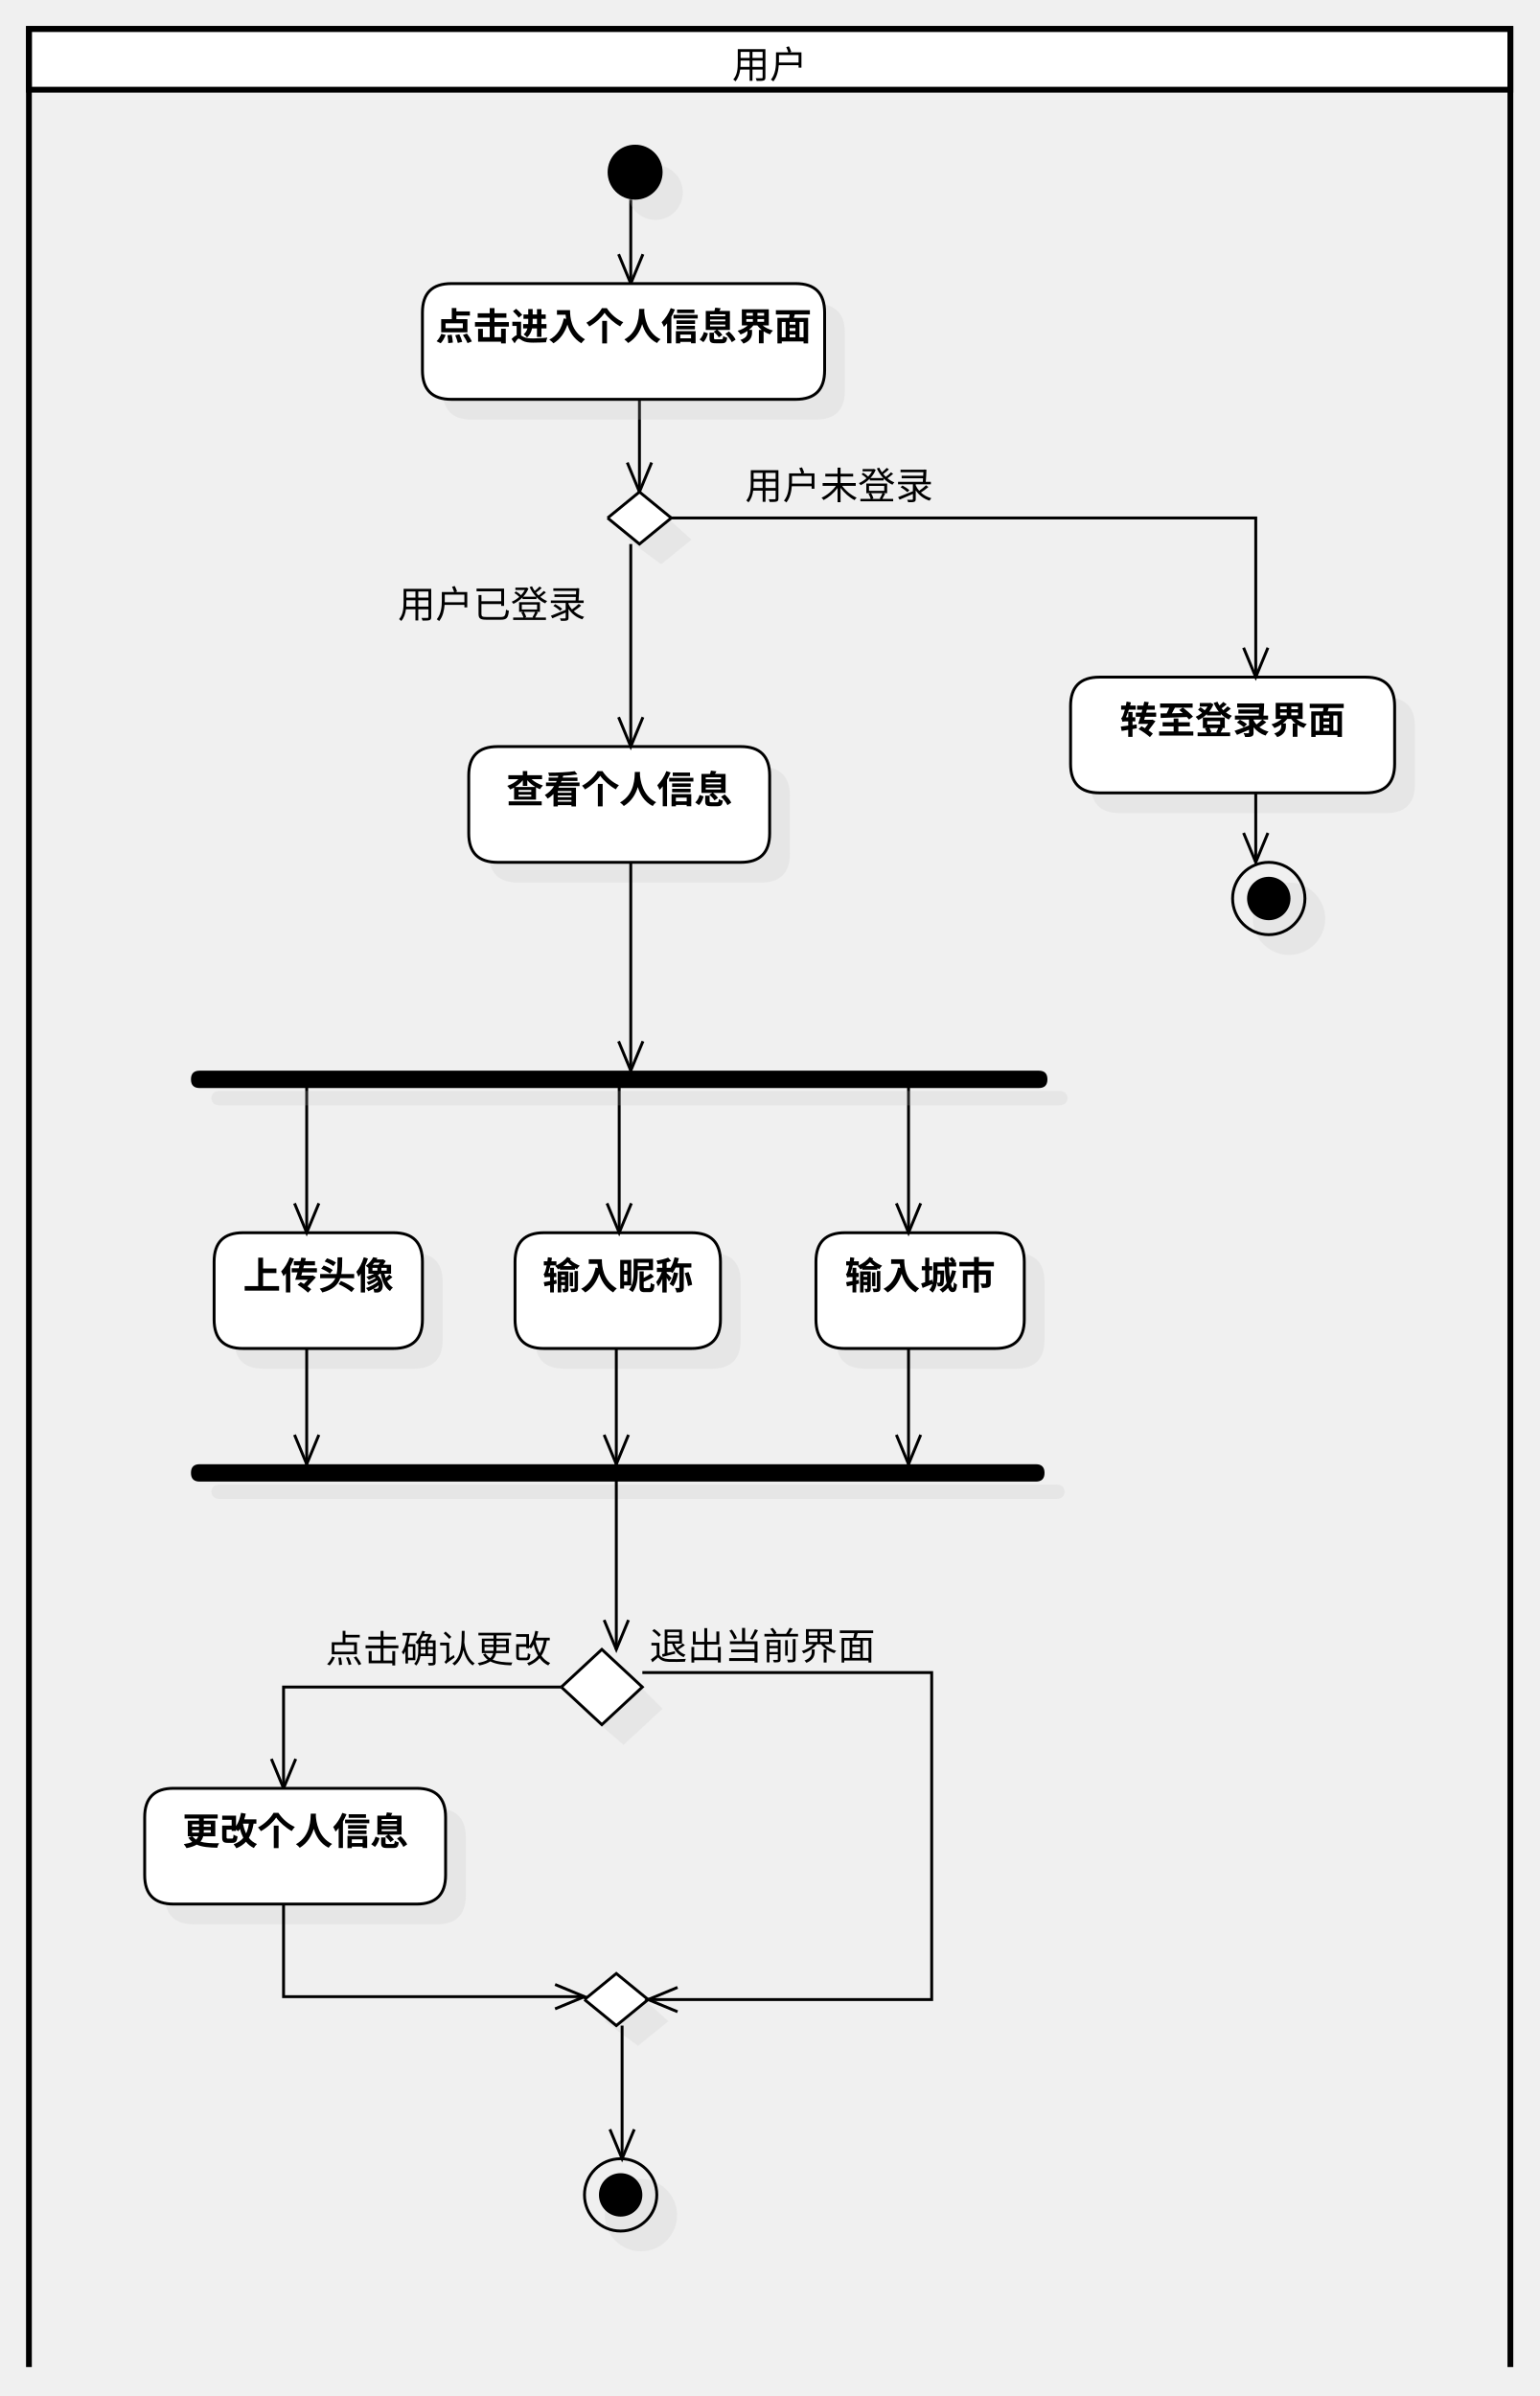
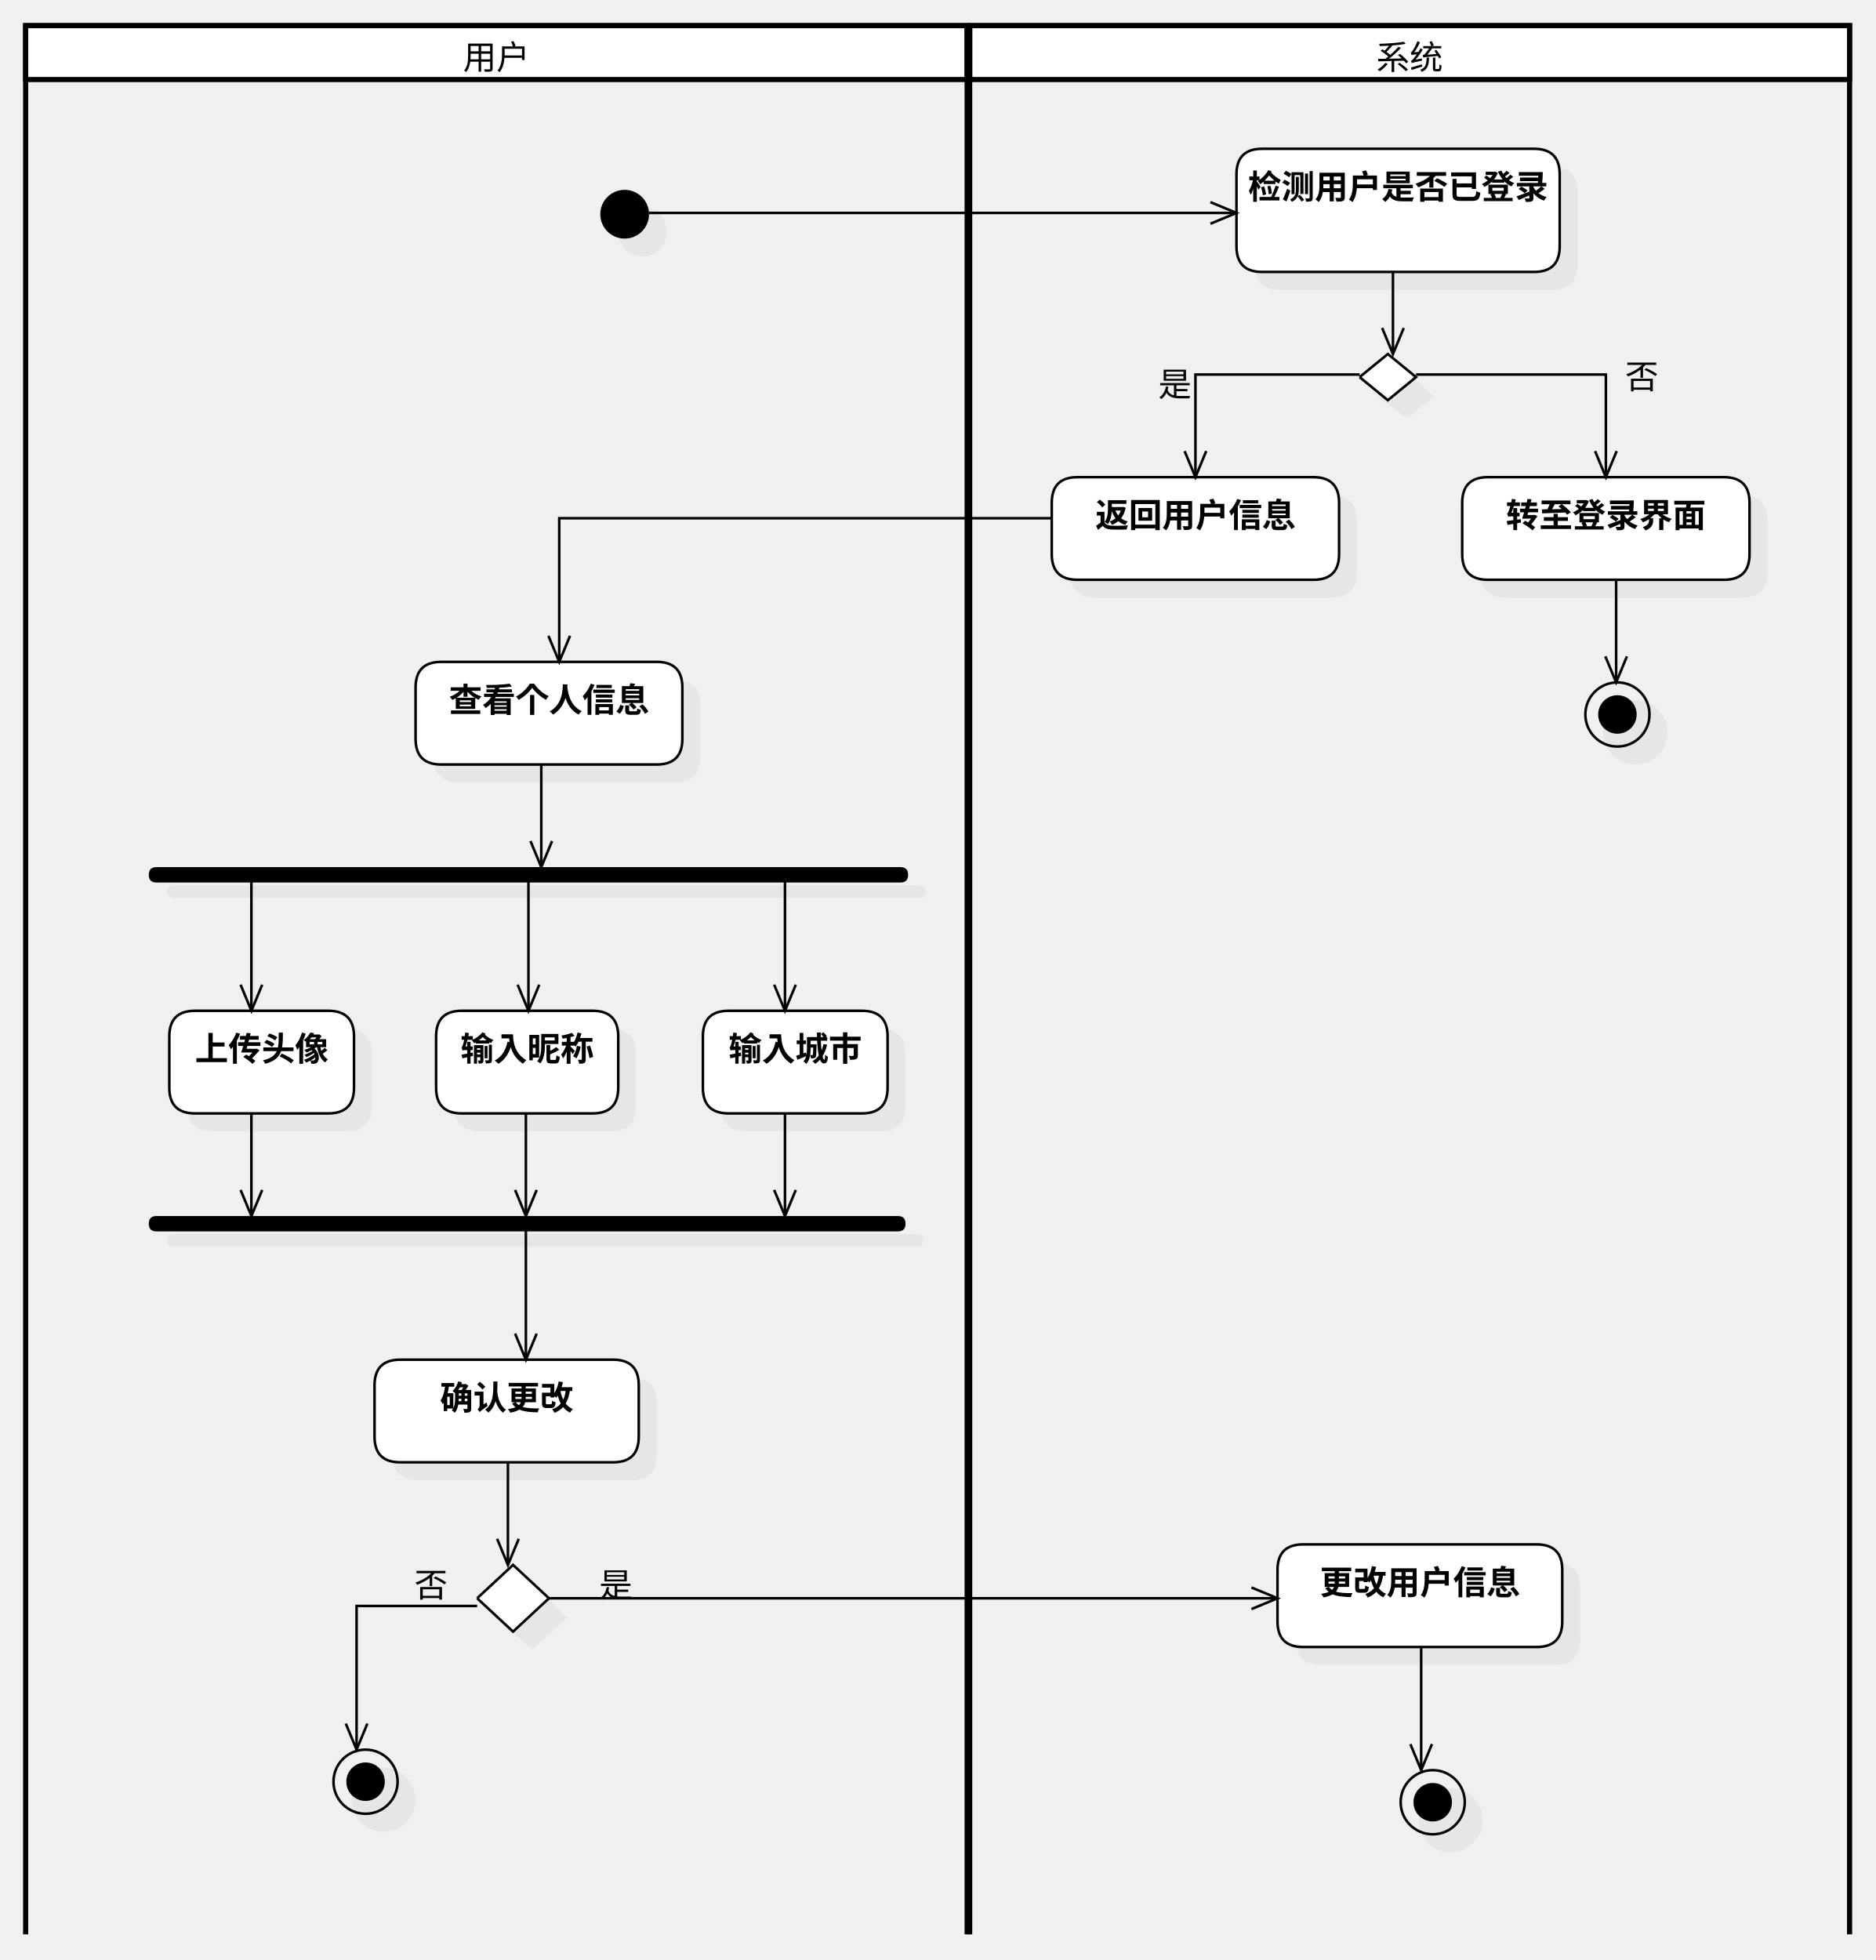
- <svg xmlns="http://www.w3.org/2000/svg" version="1.1" width="532" height="828">
+ <svg xmlns="http://www.w3.org/2000/svg" version="1.1" width="731" height="764">
  <defs />
  <g>
-     <g transform="translate(-174,-6) scale(1,1)">
-       <rect fill="#ffffff" stroke="none" x="184" y="16" width="512" height="21" />
-     </g>
-     <g transform="translate(-174,-6) scale(1,1)">
-       <path fill="none" stroke="#000000" d="M 184 16 L 696 16 L 696 37 L 184 37 L 184 16 Z Z" stroke-miterlimit="10" stroke-width="2" />
-     </g>
-     <g transform="translate(-174,-6) scale(1,1)">
-       <path fill="none" stroke="#000000" d="M 184 824 L 184 16 L 696 16 L 696 824" stroke-miterlimit="10" stroke-width="2" />
-     </g>
-     <g transform="translate(-174,-6) scale(1,1)">
-       <g>
-         <path fill="none" stroke="none" />
-         <text fill="#000000" stroke="none" font-family="Arial" font-size="13px" font-style="normal" font-weight="normal" text-decoration="none" x="427" y="33">用户</text>
-       </g>
-     </g>
-     <g transform="translate(-174,-6) scale(1,1)">
-       <path fill="none" stroke="#000000" d="M 392 75 L 392 104" stroke-miterlimit="10" />
-     </g>
-     <g transform="translate(-174,-6) scale(1,1)">
-       <path fill="none" stroke="#000000" d="M 387.79 93.837 L 392 104 L 396.21 93.837" stroke-miterlimit="10" />
-     </g>
-     <g transform="translate(-174,-6) scale(1,1)">
-       <path fill="none" stroke="#000000" d="M 395 144 L 395 176" stroke-miterlimit="10" />
-     </g>
-     <g transform="translate(-174,-6) scale(1,1)">
-       <path fill="none" stroke="#000000" d="M 390.79 165.837 L 395 176 L 399.21 165.837" stroke-miterlimit="10" />
-     </g>
-     <g transform="translate(-174,-6) scale(1,1)">
-       <path fill="#C0C0C0" stroke="none" d="M 561 247 L 653 247 Q 663 247 663 257 L 663 277 Q 663 287 653 287 L 561 287 Q 551 287 551 277 L 551 257 Q 551 247 561 247 Z" opacity="0.2" />
-     </g>
-     <g transform="translate(-174,-6) scale(1,1)">
-       <path fill="#ffffff" stroke="none" d="M 554 240 L 646 240 Q 656 240 656 250 L 656 270 Q 656 280 646 280 L 554 280 Q 544 280 544 270 L 544 250 Q 544 240 554 240 Z" />
-     </g>
-     <g transform="translate(-174,-6) scale(1,1)">
-       <path fill="none" stroke="#000000" d="M 554 240 L 646 240 Q 656 240 656 250 L 656 270 Q 656 280 646 280 L 554 280 Q 544 280 544 270 L 544 250 Q 544 240 554 240 Z" stroke-miterlimit="10" />
-     </g>
-     <g transform="translate(-174,-6) scale(1,1)">
-       <g>
-         <path fill="none" stroke="none" />
-         <text fill="#000000" stroke="none" font-family="Arial" font-size="13px" font-style="normal" font-weight="bold" text-decoration="none" x="561" y="259.5">转至登录界面</text>
-       </g>
-     </g>
-     <g transform="translate(-174,-6) scale(1,1)">
-       <path fill="none" stroke="#000000" d="M 406 185 L 608 185 L 608 240" stroke-miterlimit="10" />
-     </g>
-     <g transform="translate(-174,-6) scale(1,1)">
-       <path fill="none" stroke="#000000" d="M 603.79 229.837 L 608 240 L 612.21 229.837" stroke-miterlimit="10" />
-     </g>
-     <g transform="translate(-174,-6) scale(1,1)">
-       <g>
-         <path fill="none" stroke="none" />
-         <text fill="#000000" stroke="none" font-family="Arial" font-size="13px" font-style="normal" font-weight="normal" text-decoration="none" x="431.5" y="178.5">用户未登录</text>
-       </g>
-     </g>
-     <g transform="translate(-174,-6) scale(1,1)">
-       <path fill="none" stroke="#000000" d="M 608 280 L 608 304" stroke-miterlimit="10" />
-     </g>
-     <g transform="translate(-174,-6) scale(1,1)">
-       <path fill="none" stroke="#000000" d="M 603.79 293.837 L 608 304 L 612.21 293.837" stroke-miterlimit="10" />
-     </g>
-     <g transform="translate(-174,-6) scale(1,1)">
-       <path fill="#C0C0C0" stroke="none" d="M 353 271 L 437 271 Q 447 271 447 281 L 447 301 Q 447 311 437 311 L 353 311 Q 343 311 343 301 L 343 281 Q 343 271 353 271 Z" opacity="0.2" />
-     </g>
-     <g transform="translate(-174,-6) scale(1,1)">
-       <path fill="#ffffff" stroke="none" d="M 346 264 L 430 264 Q 440 264 440 274 L 440 294 Q 440 304 430 304 L 346 304 Q 336 304 336 294 L 336 274 Q 336 264 346 264 Z" />
-     </g>
-     <g transform="translate(-174,-6) scale(1,1)">
-       <path fill="none" stroke="#000000" d="M 346 264 L 430 264 Q 440 264 440 274 L 440 294 Q 440 304 430 304 L 346 304 Q 336 304 336 294 L 336 274 Q 336 264 346 264 Z" stroke-miterlimit="10" />
-     </g>
-     <g transform="translate(-174,-6) scale(1,1)">
-       <g>
-         <path fill="none" stroke="none" />
-         <text fill="#000000" stroke="none" font-family="Arial" font-size="13px" font-style="normal" font-weight="bold" text-decoration="none" x="349" y="283.5">查看个人信息</text>
-       </g>
-     </g>
-     <g transform="translate(-174,-6) scale(1,1)">
-       <path fill="#C0C0C0" stroke="none" d="M 265 439 L 317 439 Q 327 439 327 449 L 327 469 Q 327 479 317 479 L 265 479 Q 255 479 255 469 L 255 449 Q 255 439 265 439 Z" opacity="0.2" />
-     </g>
-     <g transform="translate(-174,-6) scale(1,1)">
-       <path fill="#ffffff" stroke="none" d="M 258 432 L 310 432 Q 320 432 320 442 L 320 462 Q 320 472 310 472 L 258 472 Q 248 472 248 462 L 248 442 Q 248 432 258 432 Z" />
-     </g>
-     <g transform="translate(-174,-6) scale(1,1)">
-       <path fill="none" stroke="#000000" d="M 258 432 L 310 432 Q 320 432 320 442 L 320 462 Q 320 472 310 472 L 258 472 Q 248 472 248 462 L 248 442 Q 248 432 258 432 Z" stroke-miterlimit="10" />
-     </g>
-     <g transform="translate(-174,-6) scale(1,1)">
-       <g>
-         <path fill="none" stroke="none" />
-         <text fill="#000000" stroke="none" font-family="Arial" font-size="13px" font-style="normal" font-weight="bold" text-decoration="none" x="258" y="451.5">上传头像</text>
-       </g>
-     </g>
-     <g transform="translate(-174,-6) scale(1,1)">
-       <path fill="#C0C0C0" stroke="none" d="M 473 439 L 525 439 Q 535 439 535 449 L 535 469 Q 535 479 525 479 L 473 479 Q 463 479 463 469 L 463 449 Q 463 439 473 439 Z" opacity="0.2" />
-     </g>
-     <g transform="translate(-174,-6) scale(1,1)">
-       <path fill="#ffffff" stroke="none" d="M 466 432 L 518 432 Q 528 432 528 442 L 528 462 Q 528 472 518 472 L 466 472 Q 456 472 456 462 L 456 442 Q 456 432 466 432 Z" />
-     </g>
-     <g transform="translate(-174,-6) scale(1,1)">
-       <path fill="none" stroke="#000000" d="M 466 432 L 518 432 Q 528 432 528 442 L 528 462 Q 528 472 518 472 L 466 472 Q 456 472 456 462 L 456 442 Q 456 432 466 432 Z" stroke-miterlimit="10" />
-     </g>
-     <g transform="translate(-174,-6) scale(1,1)">
-       <g>
-         <path fill="none" stroke="none" />
-         <text fill="#000000" stroke="none" font-family="Arial" font-size="13px" font-style="normal" font-weight="bold" text-decoration="none" x="466" y="451.5">输入城市</text>
-       </g>
-     </g>
-     <g transform="translate(-174,-6) scale(1,1)">
-       <path fill="#C0C0C0" stroke="none" d="M 369 439 L 420 439 Q 430 439 430 449 L 430 469 Q 430 479 420 479 L 369 479 Q 359 479 359 469 L 359 449 Q 359 439 369 439 Z" opacity="0.2" />
-     </g>
-     <g transform="translate(-174,-6) scale(1,1)">
-       <path fill="#ffffff" stroke="none" d="M 362 432 L 413 432 Q 423 432 423 442 L 423 462 Q 423 472 413 472 L 362 472 Q 352 472 352 462 L 352 442 Q 352 432 362 432 Z" />
-     </g>
-     <g transform="translate(-174,-6) scale(1,1)">
-       <path fill="none" stroke="#000000" d="M 362 432 L 413 432 Q 423 432 423 442 L 423 462 Q 423 472 413 472 L 362 472 Q 352 472 352 462 L 352 442 Q 352 432 362 432 Z" stroke-miterlimit="10" />
-     </g>
-     <g transform="translate(-174,-6) scale(1,1)">
-       <g>
-         <path fill="none" stroke="none" />
-         <text fill="#000000" stroke="none" font-family="Arial" font-size="13px" font-style="normal" font-weight="bold" text-decoration="none" x="361.5" y="451.5">输入昵称</text>
-       </g>
-     </g>
-     <g transform="translate(-174,-6) scale(1,1)">
-       <path fill="none" stroke="#000000" d="M 280 381 L 280 432" stroke-miterlimit="10" />
-     </g>
-     <g transform="translate(-174,-6) scale(1,1)">
-       <path fill="none" stroke="#000000" d="M 275.79 421.837 L 280 432 L 284.21 421.837" stroke-miterlimit="10" />
-     </g>
-     <g transform="translate(-174,-6) scale(1,1)">
-       <path fill="none" stroke="#000000" d="M 388 381 L 388 432" stroke-miterlimit="10" />
-     </g>
-     <g transform="translate(-174,-6) scale(1,1)">
-       <path fill="none" stroke="#000000" d="M 383.79 421.837 L 388 432 L 392.21 421.837" stroke-miterlimit="10" />
-     </g>
-     <g transform="translate(-174,-6) scale(1,1)">
-       <path fill="none" stroke="#000000" d="M 488 381 L 488 432" stroke-miterlimit="10" />
-     </g>
-     <g transform="translate(-174,-6) scale(1,1)">
-       <path fill="none" stroke="#000000" d="M 483.79 421.837 L 488 432 L 492.21 421.837" stroke-miterlimit="10" />
-     </g>
-     <g transform="translate(-174,-6) scale(1,1)">
-       <path fill="none" stroke="#000000" d="M 392 304 L 392 376" stroke-miterlimit="10" />
-     </g>
-     <g transform="translate(-174,-6) scale(1,1)">
-       <path fill="none" stroke="#000000" d="M 387.79 365.837 L 392 376 L 396.21 365.837" stroke-miterlimit="10" />
-     </g>
-     <g transform="translate(-174,-6) scale(1,1)">
-       <path fill="#C0C0C0" stroke="none" d="M 250 519 L 539 519 Q 542 519 542 522 L 542 521 Q 542 524 539 524 L 250 524 Q 247 524 247 521 L 247 522 Q 247 519 250 519 Z" opacity="0.2" />
-     </g>
-     <g transform="translate(-174,-6) scale(1,1)">
-       <path fill="#000000" stroke="none" d="M 243 512 L 532 512 Q 535 512 535 515 L 535 515 Q 535 518 532 518 L 243 518 Q 240 518 240 515 L 240 515 Q 240 512 243 512 Z" />
-     </g>
-     <g transform="translate(-174,-6) scale(1,1)">
-       <path fill="none" stroke="#000000" d="M 280 472 L 280 512" stroke-miterlimit="10" />
-     </g>
-     <g transform="translate(-174,-6) scale(1,1)">
-       <path fill="none" stroke="#000000" d="M 275.79 501.837 L 280 512 L 284.21 501.837" stroke-miterlimit="10" />
-     </g>
-     <g transform="translate(-174,-6) scale(1,1)">
-       <path fill="none" stroke="#000000" d="M 387 472 L 387 512" stroke-miterlimit="10" />
-     </g>
-     <g transform="translate(-174,-6) scale(1,1)">
-       <path fill="none" stroke="#000000" d="M 382.79 501.837 L 387 512 L 391.21 501.837" stroke-miterlimit="10" />
-     </g>
-     <g transform="translate(-174,-6) scale(1,1)">
-       <path fill="none" stroke="#000000" d="M 488 472 L 488 512" stroke-miterlimit="10" />
-     </g>
-     <g transform="translate(-174,-6) scale(1,1)">
-       <path fill="none" stroke="#000000" d="M 483.79 501.837 L 488 512 L 492.21 501.837" stroke-miterlimit="10" />
-     </g>
-     <g transform="translate(-174,-6) scale(1,1)">
-       <path fill="none" stroke="#000000" d="M 368 589 L 272 589 L 272 624" stroke-miterlimit="10" />
-     </g>
-     <g transform="translate(-174,-6) scale(1,1)">
-       <path fill="none" stroke="#000000" d="M 267.79 613.837 L 272 624 L 276.21 613.837" stroke-miterlimit="10" />
-     </g>
-     <g transform="translate(-174,-6) scale(1,1)">
-       <g>
-         <path fill="none" stroke="none" />
-         <text fill="#000000" stroke="none" font-family="Arial" font-size="13px" font-style="normal" font-weight="normal" text-decoration="none" x="286.5" y="580.5">点击确认更改</text>
-       </g>
-     </g>
-     <g transform="translate(-174,-6) scale(1,1)">
-       <path fill="#C0C0C0" stroke="none" d="M 337 111 L 456 111 Q 466 111 466 121 L 466 141 Q 466 151 456 151 L 337 151 Q 327 151 327 141 L 327 121 Q 327 111 337 111 Z" opacity="0.2" />
-     </g>
-     <g transform="translate(-174,-6) scale(1,1)">
-       <path fill="#ffffff" stroke="none" d="M 330 104 L 449 104 Q 459 104 459 114 L 459 134 Q 459 144 449 144 L 330 144 Q 320 144 320 134 L 320 114 Q 320 104 330 104 Z" />
-     </g>
-     <g transform="translate(-174,-6) scale(1,1)">
-       <path fill="none" stroke="#000000" d="M 330 104 L 449 104 Q 459 104 459 114 L 459 134 Q 459 144 449 144 L 330 144 Q 320 144 320 134 L 320 114 Q 320 104 330 104 Z" stroke-miterlimit="10" />
-     </g>
-     <g transform="translate(-174,-6) scale(1,1)">
-       <g>
-         <path fill="none" stroke="none" />
-         <text fill="#000000" stroke="none" font-family="Arial" font-size="13px" font-style="normal" font-weight="bold" text-decoration="none" x="324.5" y="123.5">点击进入个人信息界面</text>
-       </g>
-     </g>
-     <g transform="translate(-174,-6) scale(1,1)">
-       <path fill="#C0C0C0" stroke="none" d="M 391 72.5 C 391 67.253 395.253 63 400.5 63 C 405.747 63 410 67.253 410 72.5 C 410 77.747 405.747 82 400.5 82 C 395.253 82 391 77.747 391 72.5 Z" opacity="0.2" />
-     </g>
-     <g transform="translate(-174,-6) scale(1,1)">
-       <path fill="#000000" stroke="none" d="M 384 65.5 C 384 60.253 388.253 56 393.5 56 C 398.747 56 403 60.253 403 65.5 C 403 70.747 398.747 75 393.5 75 C 388.253 75 384 70.747 384 65.5 Z" />
-     </g>
-     <g transform="translate(-174,-6) scale(1,1)">
-       <path fill="#C0C0C0" stroke="none" d="M 391 192.5 L 402.5 183 L 413 192.5 L 402.5 201 L 391 192.5" opacity="0.2" />
-     </g>
-     <g transform="translate(-174,-6) scale(1,1)">
-       <path fill="#ffffff" stroke="none" d="M 384 185 L 395 176 L 406 185 L 395 194 L 384 185" />
-     </g>
-     <g transform="translate(-174,-6) scale(1,1)">
-       <path fill="none" stroke="#000000" d="M 384 185 L 395 176 L 406 185 L 395 194 L 384 185 L 384 185" stroke-miterlimit="10" />
-     </g>
-     <g transform="translate(-174,-6) scale(1,1)">
-       <path fill="none" stroke="#000000" d="M 392 194 L 392 264" stroke-miterlimit="10" />
-     </g>
-     <g transform="translate(-174,-6) scale(1,1)">
-       <path fill="none" stroke="#000000" d="M 387.79 253.837 L 392 264 L 396.21 253.837" stroke-miterlimit="10" />
-     </g>
-     <g transform="translate(-174,-6) scale(1,1)">
-       <g>
-         <path fill="none" stroke="none" />
-         <text fill="#000000" stroke="none" font-family="Arial" font-size="13px" font-style="normal" font-weight="normal" text-decoration="none" x="311.5" y="219.5">用户已登录</text>
-       </g>
-     </g>
-     <g transform="translate(-174,-6) scale(1,1)">
-       <path fill="#C0C0C0" stroke="none" d="M 607 323.5 C 607 316.596 612.596 311 619.5 311 C 626.404 311 632 316.596 632 323.5 C 632 330.404 626.404 336 619.5 336 C 612.596 336 607 330.404 607 323.5 Z" opacity="0.2" />
-     </g>
-     <g transform="translate(-174,-6) scale(1,1)">
-       <path fill="none" stroke="#000000" d="M 600 316.5 C 600 309.596 605.596 304 612.5 304 C 619.404 304 625 309.596 625 316.5 C 625 323.404 619.404 329 612.5 329 C 605.596 329 600 323.404 600 316.5 Z" stroke-miterlimit="10" />
-     </g>
-     <g transform="translate(-174,-6) scale(1,1)">
-       <path fill="#000000" stroke="none" d="M 605 316.5 C 605 312.358 608.358 309 612.5 309 C 616.642 309 620 312.358 620 316.5 C 620 320.642 616.642 324 612.5 324 C 608.358 324 605 320.642 605 316.5 Z" />
-     </g>
-     <g transform="translate(-174,-6) scale(1,1)">
-       <path fill="#C0C0C0" stroke="none" d="M 250 383 L 540 383 Q 543 383 543 386 L 543 385 Q 543 388 540 388 L 250 388 Q 247 388 247 385 L 247 386 Q 247 383 250 383 Z" opacity="0.2" />
-     </g>
-     <g transform="translate(-174,-6) scale(1,1)">
-       <path fill="#000000" stroke="none" d="M 243 376 L 533 376 Q 536 376 536 379 L 536 379 Q 536 382 533 382 L 243 382 Q 240 382 240 379 L 240 379 Q 240 376 243 376 Z" />
-     </g>
-     <g transform="translate(-174,-6) scale(1,1)">
-       <path fill="none" stroke="#000000" d="M 387 517 L 387 576" stroke-miterlimit="10" />
-     </g>
-     <g transform="translate(-174,-6) scale(1,1)">
-       <path fill="none" stroke="#000000" d="M 382.79 565.837 L 387 576 L 391.21 565.837" stroke-miterlimit="10" />
-     </g>
-     <g transform="translate(-174,-6) scale(1,1)">
-       <path fill="#C0C0C0" stroke="none" d="M 383 704.5 L 394.5 695 L 405 704.5 L 394.5 713 L 383 704.5" opacity="0.2" />
-     </g>
-     <g transform="translate(-174,-6) scale(1,1)">
-       <path fill="#ffffff" stroke="none" d="M 376 697 L 387 688 L 398 697 L 387 706 L 376 697" />
-     </g>
-     <g transform="translate(-174,-6) scale(1,1)">
-       <path fill="none" stroke="#000000" d="M 376 697 L 387 688 L 398 697 L 387 706 L 376 697 L 376 697" stroke-miterlimit="10" />
-     </g>
-     <g transform="translate(-174,-6) scale(1,1)">
-       <path fill="#C0C0C0" stroke="none" d="M 375 596.5 L 389.5 583 L 403 596.5 L 389.5 609 L 375 596.5" opacity="0.2" />
-     </g>
-     <g transform="translate(-174,-6) scale(1,1)">
-       <path fill="#ffffff" stroke="none" d="M 368 589 L 382 576 L 396 589 L 382 602 L 368 589" />
-     </g>
-     <g transform="translate(-174,-6) scale(1,1)">
-       <path fill="none" stroke="#000000" d="M 368 589 L 382 576 L 396 589 L 382 602 L 368 589 L 368 589" stroke-miterlimit="10" />
-     </g>
-     <g transform="translate(-174,-6) scale(1,1)">
-       <path fill="none" stroke="#000000" d="M 396 584 L 496 584 L 496 697 L 398 697" stroke-miterlimit="10" />
-     </g>
-     <g transform="translate(-174,-6) scale(1,1)">
-       <path fill="none" stroke="#000000" d="M 408.163 692.79 L 398 697 L 408.163 701.21" stroke-miterlimit="10" />
-     </g>
-     <g transform="translate(-174,-6) scale(1,1)">
-       <g>
-         <path fill="none" stroke="none" />
-         <text fill="#000000" stroke="none" font-family="Arial" font-size="13px" font-style="normal" font-weight="normal" text-decoration="none" x="398.5" y="579.5">退出当前界面</text>
-       </g>
-     </g>
-     <g transform="translate(-174,-6) scale(1,1)">
-       <path fill="#C0C0C0" stroke="none" d="M 383 771.5 C 383 764.596 388.596 759 395.5 759 C 402.404 759 408 764.596 408 771.5 C 408 778.404 402.404 784 395.5 784 C 388.596 784 383 778.404 383 771.5 Z" opacity="0.2" />
-     </g>
-     <g transform="translate(-174,-6) scale(1,1)">
-       <path fill="none" stroke="#000000" d="M 376 764.5 C 376 757.596 381.596 752 388.5 752 C 395.404 752 401 757.596 401 764.5 C 401 771.404 395.404 777 388.5 777 C 381.596 777 376 771.404 376 764.5 Z" stroke-miterlimit="10" />
-     </g>
-     <g transform="translate(-174,-6) scale(1,1)">
-       <path fill="#000000" stroke="none" d="M 381 764.5 C 381 760.358 384.358 757 388.5 757 C 392.642 757 396 760.358 396 764.5 C 396 768.642 392.642 772 388.5 772 C 384.358 772 381 768.642 381 764.5 Z" />
-     </g>
-     <g transform="translate(-174,-6) scale(1,1)">
-       <path fill="none" stroke="#000000" d="M 389 706 L 389 752" stroke-miterlimit="10" />
-     </g>
-     <g transform="translate(-174,-6) scale(1,1)">
-       <path fill="none" stroke="#000000" d="M 384.79 741.837 L 389 752 L 393.21 741.837" stroke-miterlimit="10" />
-     </g>
-     <g transform="translate(-174,-6) scale(1,1)">
-       <path fill="#C0C0C0" stroke="none" d="M 241 631 L 325 631 Q 335 631 335 641 L 335 661 Q 335 671 325 671 L 241 671 Q 231 671 231 661 L 231 641 Q 231 631 241 631 Z" opacity="0.2" />
-     </g>
-     <g transform="translate(-174,-6) scale(1,1)">
-       <path fill="#ffffff" stroke="none" d="M 234 624 L 318 624 Q 328 624 328 634 L 328 654 Q 328 664 318 664 L 234 664 Q 224 664 224 654 L 224 634 Q 224 624 234 624 Z" />
-     </g>
-     <g transform="translate(-174,-6) scale(1,1)">
-       <path fill="none" stroke="#000000" d="M 234 624 L 318 624 Q 328 624 328 634 L 328 654 Q 328 664 318 664 L 234 664 Q 224 664 224 654 L 224 634 Q 224 624 234 624 Z" stroke-miterlimit="10" />
-     </g>
-     <g transform="translate(-174,-6) scale(1,1)">
-       <g>
-         <path fill="none" stroke="none" />
-         <text fill="#000000" stroke="none" font-family="Arial" font-size="13px" font-style="normal" font-weight="bold" text-decoration="none" x="237" y="643.5">更改个人信息</text>
-       </g>
-     </g>
-     <g transform="translate(-174,-6) scale(1,1)">
-       <path fill="none" stroke="#000000" d="M 272 664 L 272 696 L 376 696" stroke-miterlimit="10" />
-     </g>
-     <g transform="translate(-174,-6) scale(1,1)">
-       <path fill="none" stroke="#000000" d="M 365.837 700.21 L 376 696 L 365.837 691.79" stroke-miterlimit="10" />
+     <g transform="translate(-30,-38) scale(1,1)">
+       <rect fill="#ffffff" stroke="none" x="40" y="48" width="367" height="21" />
+     </g>
+     <g transform="translate(-30,-38) scale(1,1)">
+       <path fill="none" stroke="#000000" d="M 40 48 L 407 48 L 407 69 L 40 69 L 40 48 Z Z" stroke-miterlimit="10" stroke-width="2" />
+     </g>
+     <g transform="translate(-30,-38) scale(1,1)">
+       <path fill="none" stroke="#000000" d="M 40 792 L 40 48 L 407 48 L 407 792" stroke-miterlimit="10" stroke-width="2" />
+     </g>
+     <g transform="translate(-30,-38) scale(1,1)">
+       <g>
+         <path fill="none" stroke="none" />
+         <text fill="#000000" stroke="none" font-family="Arial" font-size="13px" font-style="normal" font-weight="normal" text-decoration="none" x="210.5" y="65">用户</text>
+       </g>
+     </g>
+     <g transform="translate(-30,-38) scale(1,1)">
+       <rect fill="#ffffff" stroke="none" x="408" y="48" width="343" height="21" />
+     </g>
+     <g transform="translate(-30,-38) scale(1,1)">
+       <path fill="none" stroke="#000000" d="M 408 48 L 751 48 L 751 69 L 408 69 L 408 48 Z Z" stroke-miterlimit="10" stroke-width="2" />
+     </g>
+     <g transform="translate(-30,-38) scale(1,1)">
+       <path fill="none" stroke="#000000" d="M 408 792 L 408 48 L 751 48 L 751 792" stroke-miterlimit="10" stroke-width="2" />
+     </g>
+     <g transform="translate(-30,-38) scale(1,1)">
+       <g>
+         <path fill="none" stroke="none" />
+         <text fill="#000000" stroke="none" font-family="Arial" font-size="13px" font-style="normal" font-weight="normal" text-decoration="none" x="566.5" y="65">系统</text>
+       </g>
+     </g>
+     <g transform="translate(-30,-38) scale(1,1)">
+       <path fill="#C0C0C0" stroke="none" d="M 271 128.5 C 271 123.253 275.253 119 280.5 119 C 285.747 119 290 123.253 290 128.5 C 290 133.747 285.747 138 280.5 138 C 275.253 138 271 133.747 271 128.5 Z" opacity="0.2" />
+     </g>
+     <g transform="translate(-30,-38) scale(1,1)">
+       <path fill="#000000" stroke="none" d="M 264 121.5 C 264 116.253 268.253 112 273.5 112 C 278.747 112 283 116.253 283 121.5 C 283 126.747 278.747 131 273.5 131 C 268.253 131 264 126.747 264 121.5 Z" />
+     </g>
+     <g transform="translate(-30,-38) scale(1,1)">
+       <path fill="#C0C0C0" stroke="none" d="M 529 103 L 635 103 Q 645 103 645 113 L 645 141 Q 645 151 635 151 L 529 151 Q 519 151 519 141 L 519 113 Q 519 103 529 103 Z" opacity="0.2" />
+     </g>
+     <g transform="translate(-30,-38) scale(1,1)">
+       <path fill="#ffffff" stroke="none" d="M 522 96 L 628 96 Q 638 96 638 106 L 638 134 Q 638 144 628 144 L 522 144 Q 512 144 512 134 L 512 106 Q 512 96 522 96 Z" />
+     </g>
+     <g transform="translate(-30,-38) scale(1,1)">
+       <path fill="none" stroke="#000000" d="M 522 96 L 628 96 Q 638 96 638 106 L 638 134 Q 638 144 628 144 L 522 144 Q 512 144 512 134 L 512 106 Q 512 96 522 96 Z" stroke-miterlimit="10" />
+     </g>
+     <g transform="translate(-30,-38) scale(1,1)">
+       <g>
+         <path fill="none" stroke="none" />
+         <text fill="#000000" stroke="none" font-family="Arial" font-size="13px" font-style="normal" font-weight="bold" text-decoration="none" x="516.5" y="115.5">检测用户是否已登录</text>
+       </g>
+     </g>
+     <g transform="translate(-30,-38) scale(1,1)">
+       <path fill="none" stroke="#000000" d="M 283 121 L 512 121" stroke-miterlimit="10" />
+     </g>
+     <g transform="translate(-30,-38) scale(1,1)">
+       <path fill="none" stroke="#000000" d="M 501.837 125.21 L 512 121 L 501.837 116.79" stroke-miterlimit="10" />
+     </g>
+     <g transform="translate(-30,-38) scale(1,1)">
+       <path fill="#C0C0C0" stroke="none" d="M 567 192.5 L 578.5 183 L 589 192.5 L 578.5 201 L 567 192.5" opacity="0.2" />
+     </g>
+     <g transform="translate(-30,-38) scale(1,1)">
+       <path fill="#ffffff" stroke="none" d="M 560 185 L 571 176 L 582 185 L 571 194 L 560 185" />
+     </g>
+     <g transform="translate(-30,-38) scale(1,1)">
+       <path fill="none" stroke="#000000" d="M 560 185 L 571 176 L 582 185 L 571 194 L 560 185 L 560 185" stroke-miterlimit="10" />
+     </g>
+     <g transform="translate(-30,-38) scale(1,1)">
+       <path fill="none" stroke="#000000" d="M 573 144 L 573 176" stroke-miterlimit="10" />
+     </g>
+     <g transform="translate(-30,-38) scale(1,1)">
+       <path fill="none" stroke="#000000" d="M 568.79 165.837 L 573 176 L 577.21 165.837" stroke-miterlimit="10" />
+     </g>
+     <g transform="translate(-30,-38) scale(1,1)">
+       <path fill="#C0C0C0" stroke="none" d="M 457 231 L 549 231 Q 559 231 559 241 L 559 261 Q 559 271 549 271 L 457 271 Q 447 271 447 261 L 447 241 Q 447 231 457 231 Z" opacity="0.2" />
+     </g>
+     <g transform="translate(-30,-38) scale(1,1)">
+       <path fill="#ffffff" stroke="none" d="M 450 224 L 542 224 Q 552 224 552 234 L 552 254 Q 552 264 542 264 L 450 264 Q 440 264 440 254 L 440 234 Q 440 224 450 224 Z" />
+     </g>
+     <g transform="translate(-30,-38) scale(1,1)">
+       <path fill="none" stroke="#000000" d="M 450 224 L 542 224 Q 552 224 552 234 L 552 254 Q 552 264 542 264 L 450 264 Q 440 264 440 254 L 440 234 Q 440 224 450 224 Z" stroke-miterlimit="10" />
+     </g>
+     <g transform="translate(-30,-38) scale(1,1)">
+       <g>
+         <path fill="none" stroke="none" />
+         <text fill="#000000" stroke="none" font-family="Arial" font-size="13px" font-style="normal" font-weight="bold" text-decoration="none" x="457" y="243.5">返回用户信息</text>
+       </g>
+     </g>
+     <g transform="translate(-30,-38) scale(1,1)">
+       <path fill="#C0C0C0" stroke="none" d="M 617 231 L 709 231 Q 719 231 719 241 L 719 261 Q 719 271 709 271 L 617 271 Q 607 271 607 261 L 607 241 Q 607 231 617 231 Z" opacity="0.2" />
+     </g>
+     <g transform="translate(-30,-38) scale(1,1)">
+       <path fill="#ffffff" stroke="none" d="M 610 224 L 702 224 Q 712 224 712 234 L 712 254 Q 712 264 702 264 L 610 264 Q 600 264 600 254 L 600 234 Q 600 224 610 224 Z" />
+     </g>
+     <g transform="translate(-30,-38) scale(1,1)">
+       <path fill="none" stroke="#000000" d="M 610 224 L 702 224 Q 712 224 712 234 L 712 254 Q 712 264 702 264 L 610 264 Q 600 264 600 254 L 600 234 Q 600 224 610 224 Z" stroke-miterlimit="10" />
+     </g>
+     <g transform="translate(-30,-38) scale(1,1)">
+       <g>
+         <path fill="none" stroke="none" />
+         <text fill="#000000" stroke="none" font-family="Arial" font-size="13px" font-style="normal" font-weight="bold" text-decoration="none" x="617" y="243.5">转至登录界面</text>
+       </g>
+     </g>
+     <g transform="translate(-30,-38) scale(1,1)">
+       <path fill="none" stroke="#000000" d="M 560 184 L 496 184 L 496 224" stroke-miterlimit="10" />
+     </g>
+     <g transform="translate(-30,-38) scale(1,1)">
+       <path fill="none" stroke="#000000" d="M 491.79 213.837 L 496 224 L 500.21 213.837" stroke-miterlimit="10" />
+     </g>
+     <g transform="translate(-30,-38) scale(1,1)">
+       <g>
+         <path fill="none" stroke="none" />
+         <text fill="#000000" stroke="none" font-family="Arial" font-size="13px" font-style="normal" font-weight="normal" text-decoration="none" x="481.5" y="192.5">是</text>
+       </g>
+     </g>
+     <g transform="translate(-30,-38) scale(1,1)">
+       <path fill="none" stroke="#000000" d="M 582 184 L 656 184 L 656 224" stroke-miterlimit="10" />
+     </g>
+     <g transform="translate(-30,-38) scale(1,1)">
+       <path fill="none" stroke="#000000" d="M 651.79 213.837 L 656 224 L 660.21 213.837" stroke-miterlimit="10" />
+     </g>
+     <g transform="translate(-30,-38) scale(1,1)">
+       <g>
+         <path fill="none" stroke="none" />
+         <text fill="#000000" stroke="none" font-family="Arial" font-size="13px" font-style="normal" font-weight="normal" text-decoration="none" x="663.5" y="189.5">否</text>
+       </g>
+     </g>
+     <g transform="translate(-30,-38) scale(1,1)">
+       <path fill="#C0C0C0" stroke="none" d="M 655 323.5 C 655 316.596 660.596 311 667.5 311 C 674.404 311 680 316.596 680 323.5 C 680 330.404 674.404 336 667.5 336 C 660.596 336 655 330.404 655 323.5 Z" opacity="0.2" />
+     </g>
+     <g transform="translate(-30,-38) scale(1,1)">
+       <path fill="none" stroke="#000000" d="M 648 316.5 C 648 309.596 653.596 304 660.5 304 C 667.404 304 673 309.596 673 316.5 C 673 323.404 667.404 329 660.5 329 C 653.596 329 648 323.404 648 316.5 Z" stroke-miterlimit="10" />
+     </g>
+     <g transform="translate(-30,-38) scale(1,1)">
+       <path fill="#000000" stroke="none" d="M 653 316.5 C 653 312.358 656.358 309 660.5 309 C 664.642 309 668 312.358 668 316.5 C 668 320.642 664.642 324 660.5 324 C 656.358 324 653 320.642 653 316.5 Z" />
+     </g>
+     <g transform="translate(-30,-38) scale(1,1)">
+       <path fill="none" stroke="#000000" d="M 660 264 L 660 304" stroke-miterlimit="10" />
+     </g>
+     <g transform="translate(-30,-38) scale(1,1)">
+       <path fill="none" stroke="#000000" d="M 655.79 293.837 L 660 304 L 664.21 293.837" stroke-miterlimit="10" />
+     </g>
+     <g transform="translate(-30,-38) scale(1,1)">
+       <path fill="#C0C0C0" stroke="none" d="M 209 303 L 293 303 Q 303 303 303 313 L 303 333 Q 303 343 293 343 L 209 343 Q 199 343 199 333 L 199 313 Q 199 303 209 303 Z" opacity="0.2" />
+     </g>
+     <g transform="translate(-30,-38) scale(1,1)">
+       <path fill="#ffffff" stroke="none" d="M 202 296 L 286 296 Q 296 296 296 306 L 296 326 Q 296 336 286 336 L 202 336 Q 192 336 192 326 L 192 306 Q 192 296 202 296 Z" />
+     </g>
+     <g transform="translate(-30,-38) scale(1,1)">
+       <path fill="none" stroke="#000000" d="M 202 296 L 286 296 Q 296 296 296 306 L 296 326 Q 296 336 286 336 L 202 336 Q 192 336 192 326 L 192 306 Q 192 296 202 296 Z" stroke-miterlimit="10" />
+     </g>
+     <g transform="translate(-30,-38) scale(1,1)">
+       <g>
+         <path fill="none" stroke="none" />
+         <text fill="#000000" stroke="none" font-family="Arial" font-size="13px" font-style="normal" font-weight="bold" text-decoration="none" x="205" y="315.5">查看个人信息</text>
+       </g>
+     </g>
+     <g transform="translate(-30,-38) scale(1,1)">
+       <path fill="none" stroke="#000000" d="M 440 240 L 248 240 L 248 296" stroke-miterlimit="10" />
+     </g>
+     <g transform="translate(-30,-38) scale(1,1)">
+       <path fill="none" stroke="#000000" d="M 243.79 285.837 L 248 296 L 252.21 285.837" stroke-miterlimit="10" />
+     </g>
+     <g transform="translate(-30,-38) scale(1,1)">
+       <path fill="#C0C0C0" stroke="none" d="M 98 383 L 388 383 Q 391 383 391 386 L 391 385 Q 391 388 388 388 L 98 388 Q 95 388 95 385 L 95 386 Q 95 383 98 383 Z" opacity="0.2" />
+     </g>
+     <g transform="translate(-30,-38) scale(1,1)">
+       <path fill="#000000" stroke="none" d="M 91 376 L 381 376 Q 384 376 384 379 L 384 379 Q 384 382 381 382 L 91 382 Q 88 382 88 379 L 88 379 Q 88 376 91 376 Z" />
+     </g>
+     <g transform="translate(-30,-38) scale(1,1)">
+       <path fill="#C0C0C0" stroke="none" d="M 113 439 L 165 439 Q 175 439 175 449 L 175 469 Q 175 479 165 479 L 113 479 Q 103 479 103 469 L 103 449 Q 103 439 113 439 Z" opacity="0.2" />
+     </g>
+     <g transform="translate(-30,-38) scale(1,1)">
+       <path fill="#ffffff" stroke="none" d="M 106 432 L 158 432 Q 168 432 168 442 L 168 462 Q 168 472 158 472 L 106 472 Q 96 472 96 462 L 96 442 Q 96 432 106 432 Z" />
+     </g>
+     <g transform="translate(-30,-38) scale(1,1)">
+       <path fill="none" stroke="#000000" d="M 106 432 L 158 432 Q 168 432 168 442 L 168 462 Q 168 472 158 472 L 106 472 Q 96 472 96 462 L 96 442 Q 96 432 106 432 Z" stroke-miterlimit="10" />
+     </g>
+     <g transform="translate(-30,-38) scale(1,1)">
+       <g>
+         <path fill="none" stroke="none" />
+         <text fill="#000000" stroke="none" font-family="Arial" font-size="13px" font-style="normal" font-weight="bold" text-decoration="none" x="106" y="451.5">上传头像</text>
+       </g>
+     </g>
+     <g transform="translate(-30,-38) scale(1,1)">
+       <path fill="#C0C0C0" stroke="none" d="M 321 439 L 373 439 Q 383 439 383 449 L 383 469 Q 383 479 373 479 L 321 479 Q 311 479 311 469 L 311 449 Q 311 439 321 439 Z" opacity="0.2" />
+     </g>
+     <g transform="translate(-30,-38) scale(1,1)">
+       <path fill="#ffffff" stroke="none" d="M 314 432 L 366 432 Q 376 432 376 442 L 376 462 Q 376 472 366 472 L 314 472 Q 304 472 304 462 L 304 442 Q 304 432 314 432 Z" />
+     </g>
+     <g transform="translate(-30,-38) scale(1,1)">
+       <path fill="none" stroke="#000000" d="M 314 432 L 366 432 Q 376 432 376 442 L 376 462 Q 376 472 366 472 L 314 472 Q 304 472 304 462 L 304 442 Q 304 432 314 432 Z" stroke-miterlimit="10" />
+     </g>
+     <g transform="translate(-30,-38) scale(1,1)">
+       <g>
+         <path fill="none" stroke="none" />
+         <text fill="#000000" stroke="none" font-family="Arial" font-size="13px" font-style="normal" font-weight="bold" text-decoration="none" x="314" y="451.5">输入城市</text>
+       </g>
+     </g>
+     <g transform="translate(-30,-38) scale(1,1)">
+       <path fill="#C0C0C0" stroke="none" d="M 217 439 L 268 439 Q 278 439 278 449 L 278 469 Q 278 479 268 479 L 217 479 Q 207 479 207 469 L 207 449 Q 207 439 217 439 Z" opacity="0.2" />
+     </g>
+     <g transform="translate(-30,-38) scale(1,1)">
+       <path fill="#ffffff" stroke="none" d="M 210 432 L 261 432 Q 271 432 271 442 L 271 462 Q 271 472 261 472 L 210 472 Q 200 472 200 462 L 200 442 Q 200 432 210 432 Z" />
+     </g>
+     <g transform="translate(-30,-38) scale(1,1)">
+       <path fill="none" stroke="#000000" d="M 210 432 L 261 432 Q 271 432 271 442 L 271 462 Q 271 472 261 472 L 210 472 Q 200 472 200 462 L 200 442 Q 200 432 210 432 Z" stroke-miterlimit="10" />
+     </g>
+     <g transform="translate(-30,-38) scale(1,1)">
+       <g>
+         <path fill="none" stroke="none" />
+         <text fill="#000000" stroke="none" font-family="Arial" font-size="13px" font-style="normal" font-weight="bold" text-decoration="none" x="209.5" y="451.5">输入昵称</text>
+       </g>
+     </g>
+     <g transform="translate(-30,-38) scale(1,1)">
+       <path fill="none" stroke="#000000" d="M 128 381 L 128 432" stroke-miterlimit="10" />
+     </g>
+     <g transform="translate(-30,-38) scale(1,1)">
+       <path fill="none" stroke="#000000" d="M 123.79 421.837 L 128 432 L 132.21 421.837" stroke-miterlimit="10" />
+     </g>
+     <g transform="translate(-30,-38) scale(1,1)">
+       <path fill="none" stroke="#000000" d="M 236 381 L 236 432" stroke-miterlimit="10" />
+     </g>
+     <g transform="translate(-30,-38) scale(1,1)">
+       <path fill="none" stroke="#000000" d="M 231.79 421.837 L 236 432 L 240.21 421.837" stroke-miterlimit="10" />
+     </g>
+     <g transform="translate(-30,-38) scale(1,1)">
+       <path fill="none" stroke="#000000" d="M 336 381 L 336 432" stroke-miterlimit="10" />
+     </g>
+     <g transform="translate(-30,-38) scale(1,1)">
+       <path fill="none" stroke="#000000" d="M 331.79 421.837 L 336 432 L 340.21 421.837" stroke-miterlimit="10" />
+     </g>
+     <g transform="translate(-30,-38) scale(1,1)">
+       <path fill="none" stroke="#000000" d="M 241 336 L 241 376" stroke-miterlimit="10" />
+     </g>
+     <g transform="translate(-30,-38) scale(1,1)">
+       <path fill="none" stroke="#000000" d="M 236.79 365.837 L 241 376 L 245.21 365.837" stroke-miterlimit="10" />
+     </g>
+     <g transform="translate(-30,-38) scale(1,1)">
+       <path fill="#C0C0C0" stroke="none" d="M 98 519 L 387 519 Q 390 519 390 522 L 390 521 Q 390 524 387 524 L 98 524 Q 95 524 95 521 L 95 522 Q 95 519 98 519 Z" opacity="0.2" />
+     </g>
+     <g transform="translate(-30,-38) scale(1,1)">
+       <path fill="#000000" stroke="none" d="M 91 512 L 380 512 Q 383 512 383 515 L 383 515 Q 383 518 380 518 L 91 518 Q 88 518 88 515 L 88 515 Q 88 512 91 512 Z" />
+     </g>
+     <g transform="translate(-30,-38) scale(1,1)">
+       <path fill="none" stroke="#000000" d="M 128 472 L 128 512" stroke-miterlimit="10" />
+     </g>
+     <g transform="translate(-30,-38) scale(1,1)">
+       <path fill="none" stroke="#000000" d="M 123.79 501.837 L 128 512 L 132.21 501.837" stroke-miterlimit="10" />
+     </g>
+     <g transform="translate(-30,-38) scale(1,1)">
+       <path fill="none" stroke="#000000" d="M 235 472 L 235 512" stroke-miterlimit="10" />
+     </g>
+     <g transform="translate(-30,-38) scale(1,1)">
+       <path fill="none" stroke="#000000" d="M 230.79 501.837 L 235 512 L 239.21 501.837" stroke-miterlimit="10" />
+     </g>
+     <g transform="translate(-30,-38) scale(1,1)">
+       <path fill="none" stroke="#000000" d="M 336 472 L 336 512" stroke-miterlimit="10" />
+     </g>
+     <g transform="translate(-30,-38) scale(1,1)">
+       <path fill="none" stroke="#000000" d="M 331.79 501.837 L 336 512 L 340.21 501.837" stroke-miterlimit="10" />
+     </g>
+     <g transform="translate(-30,-38) scale(1,1)">
+       <path fill="#C0C0C0" stroke="none" d="M 193 575 L 276 575 Q 286 575 286 585 L 286 605 Q 286 615 276 615 L 193 615 Q 183 615 183 605 L 183 585 Q 183 575 193 575 Z" opacity="0.2" />
+     </g>
+     <g transform="translate(-30,-38) scale(1,1)">
+       <path fill="#ffffff" stroke="none" d="M 186 568 L 269 568 Q 279 568 279 578 L 279 598 Q 279 608 269 608 L 186 608 Q 176 608 176 598 L 176 578 Q 176 568 186 568 Z" />
+     </g>
+     <g transform="translate(-30,-38) scale(1,1)">
+       <path fill="none" stroke="#000000" d="M 186 568 L 269 568 Q 279 568 279 578 L 279 598 Q 279 608 269 608 L 186 608 Q 176 608 176 598 L 176 578 Q 176 568 186 568 Z" stroke-miterlimit="10" />
+     </g>
+     <g transform="translate(-30,-38) scale(1,1)">
+       <g>
+         <path fill="none" stroke="none" />
+         <text fill="#000000" stroke="none" font-family="Arial" font-size="13px" font-style="normal" font-weight="bold" text-decoration="none" x="201.5" y="587.5">确认更改</text>
+       </g>
+     </g>
+     <g transform="translate(-30,-38) scale(1,1)">
+       <path fill="#C0C0C0" stroke="none" d="M 223 668.5 L 237.5 655 L 251 668.5 L 237.5 681 L 223 668.5" opacity="0.2" />
+     </g>
+     <g transform="translate(-30,-38) scale(1,1)">
+       <path fill="#ffffff" stroke="none" d="M 216 661 L 230 648 L 244 661 L 230 674 L 216 661" />
+     </g>
+     <g transform="translate(-30,-38) scale(1,1)">
+       <path fill="none" stroke="#000000" d="M 216 661 L 230 648 L 244 661 L 230 674 L 216 661 L 216 661" stroke-miterlimit="10" />
+     </g>
+     <g transform="translate(-30,-38) scale(1,1)">
+       <path fill="#C0C0C0" stroke="none" d="M 545 647 L 636 647 Q 646 647 646 657 L 646 677 Q 646 687 636 687 L 545 687 Q 535 687 535 677 L 535 657 Q 535 647 545 647 Z" opacity="0.2" />
+     </g>
+     <g transform="translate(-30,-38) scale(1,1)">
+       <path fill="#ffffff" stroke="none" d="M 538 640 L 629 640 Q 639 640 639 650 L 639 670 Q 639 680 629 680 L 538 680 Q 528 680 528 670 L 528 650 Q 528 640 538 640 Z" />
+     </g>
+     <g transform="translate(-30,-38) scale(1,1)">
+       <path fill="none" stroke="#000000" d="M 538 640 L 629 640 Q 639 640 639 650 L 639 670 Q 639 680 629 680 L 538 680 Q 528 680 528 670 L 528 650 Q 528 640 538 640 Z" stroke-miterlimit="10" />
+     </g>
+     <g transform="translate(-30,-38) scale(1,1)">
+       <g>
+         <path fill="none" stroke="none" />
+         <text fill="#000000" stroke="none" font-family="Arial" font-size="13px" font-style="normal" font-weight="bold" text-decoration="none" x="544.5" y="659.5">更改用户信息</text>
+       </g>
+     </g>
+     <g transform="translate(-30,-38) scale(1,1)">
+       <path fill="#C0C0C0" stroke="none" d="M 583 747.5 C 583 740.596 588.596 735 595.5 735 C 602.404 735 608 740.596 608 747.5 C 608 754.404 602.404 760 595.5 760 C 588.596 760 583 754.404 583 747.5 Z" opacity="0.2" />
+     </g>
+     <g transform="translate(-30,-38) scale(1,1)">
+       <path fill="none" stroke="#000000" d="M 576 740.5 C 576 733.596 581.596 728 588.5 728 C 595.404 728 601 733.596 601 740.5 C 601 747.404 595.404 753 588.5 753 C 581.596 753 576 747.404 576 740.5 Z" stroke-miterlimit="10" />
+     </g>
+     <g transform="translate(-30,-38) scale(1,1)">
+       <path fill="#000000" stroke="none" d="M 581 740.5 C 581 736.358 584.358 733 588.5 733 C 592.642 733 596 736.358 596 740.5 C 596 744.642 592.642 748 588.5 748 C 584.358 748 581 744.642 581 740.5 Z" />
+     </g>
+     <g transform="translate(-30,-38) scale(1,1)">
+       <path fill="#C0C0C0" stroke="none" d="M 167 739.5 C 167 732.596 172.596 727 179.5 727 C 186.404 727 192 732.596 192 739.5 C 192 746.404 186.404 752 179.5 752 C 172.596 752 167 746.404 167 739.5 Z" opacity="0.2" />
+     </g>
+     <g transform="translate(-30,-38) scale(1,1)">
+       <path fill="none" stroke="#000000" d="M 160 732.5 C 160 725.596 165.596 720 172.5 720 C 179.404 720 185 725.596 185 732.5 C 185 739.404 179.404 745 172.5 745 C 165.596 745 160 739.404 160 732.5 Z" stroke-miterlimit="10" />
+     </g>
+     <g transform="translate(-30,-38) scale(1,1)">
+       <path fill="#000000" stroke="none" d="M 165 732.5 C 165 728.358 168.358 725 172.5 725 C 176.642 725 180 728.358 180 732.5 C 180 736.642 176.642 740 172.5 740 C 168.358 740 165 736.642 165 732.5 Z" />
+     </g>
+     <g transform="translate(-30,-38) scale(1,1)">
+       <path fill="none" stroke="#000000" d="M 235 517 L 235 568" stroke-miterlimit="10" />
+     </g>
+     <g transform="translate(-30,-38) scale(1,1)">
+       <path fill="none" stroke="#000000" d="M 230.79 557.837 L 235 568 L 239.21 557.837" stroke-miterlimit="10" />
+     </g>
+     <g transform="translate(-30,-38) scale(1,1)">
+       <path fill="none" stroke="#000000" d="M 228 608 L 228 648" stroke-miterlimit="10" />
+     </g>
+     <g transform="translate(-30,-38) scale(1,1)">
+       <path fill="none" stroke="#000000" d="M 223.79 637.837 L 228 648 L 232.21 637.837" stroke-miterlimit="10" />
+     </g>
+     <g transform="translate(-30,-38) scale(1,1)">
+       <path fill="none" stroke="#000000" d="M 216 664 L 169 664 L 169 720" stroke-miterlimit="10" />
+     </g>
+     <g transform="translate(-30,-38) scale(1,1)">
+       <path fill="none" stroke="#000000" d="M 164.79 709.837 L 169 720 L 173.21 709.837" stroke-miterlimit="10" />
+     </g>
+     <g transform="translate(-30,-38) scale(1,1)">
+       <g>
+         <path fill="none" stroke="none" />
+         <text fill="#000000" stroke="none" font-family="Arial" font-size="13px" font-style="normal" font-weight="normal" text-decoration="none" x="191.5" y="660.5">否</text>
+       </g>
+     </g>
+     <g transform="translate(-30,-38) scale(1,1)">
+       <path fill="none" stroke="#000000" d="M 244 661 L 528 661" stroke-miterlimit="10" />
+     </g>
+     <g transform="translate(-30,-38) scale(1,1)">
+       <path fill="none" stroke="#000000" d="M 517.837 665.21 L 528 661 L 517.837 656.79" stroke-miterlimit="10" />
+     </g>
+     <g transform="translate(-30,-38) scale(1,1)">
+       <g>
+         <path fill="none" stroke="none" />
+         <text fill="#000000" stroke="none" font-family="Arial" font-size="13px" font-style="normal" font-weight="normal" text-decoration="none" x="263.5" y="660.5">是</text>
+       </g>
+     </g>
+     <g transform="translate(-30,-38) scale(1,1)">
+       <path fill="none" stroke="#000000" d="M 584 680 L 584 728" stroke-miterlimit="10" />
+     </g>
+     <g transform="translate(-30,-38) scale(1,1)">
+       <path fill="none" stroke="#000000" d="M 579.79 717.837 L 584 728 L 588.21 717.837" stroke-miterlimit="10" />
    </g>
  </g>
</svg>
